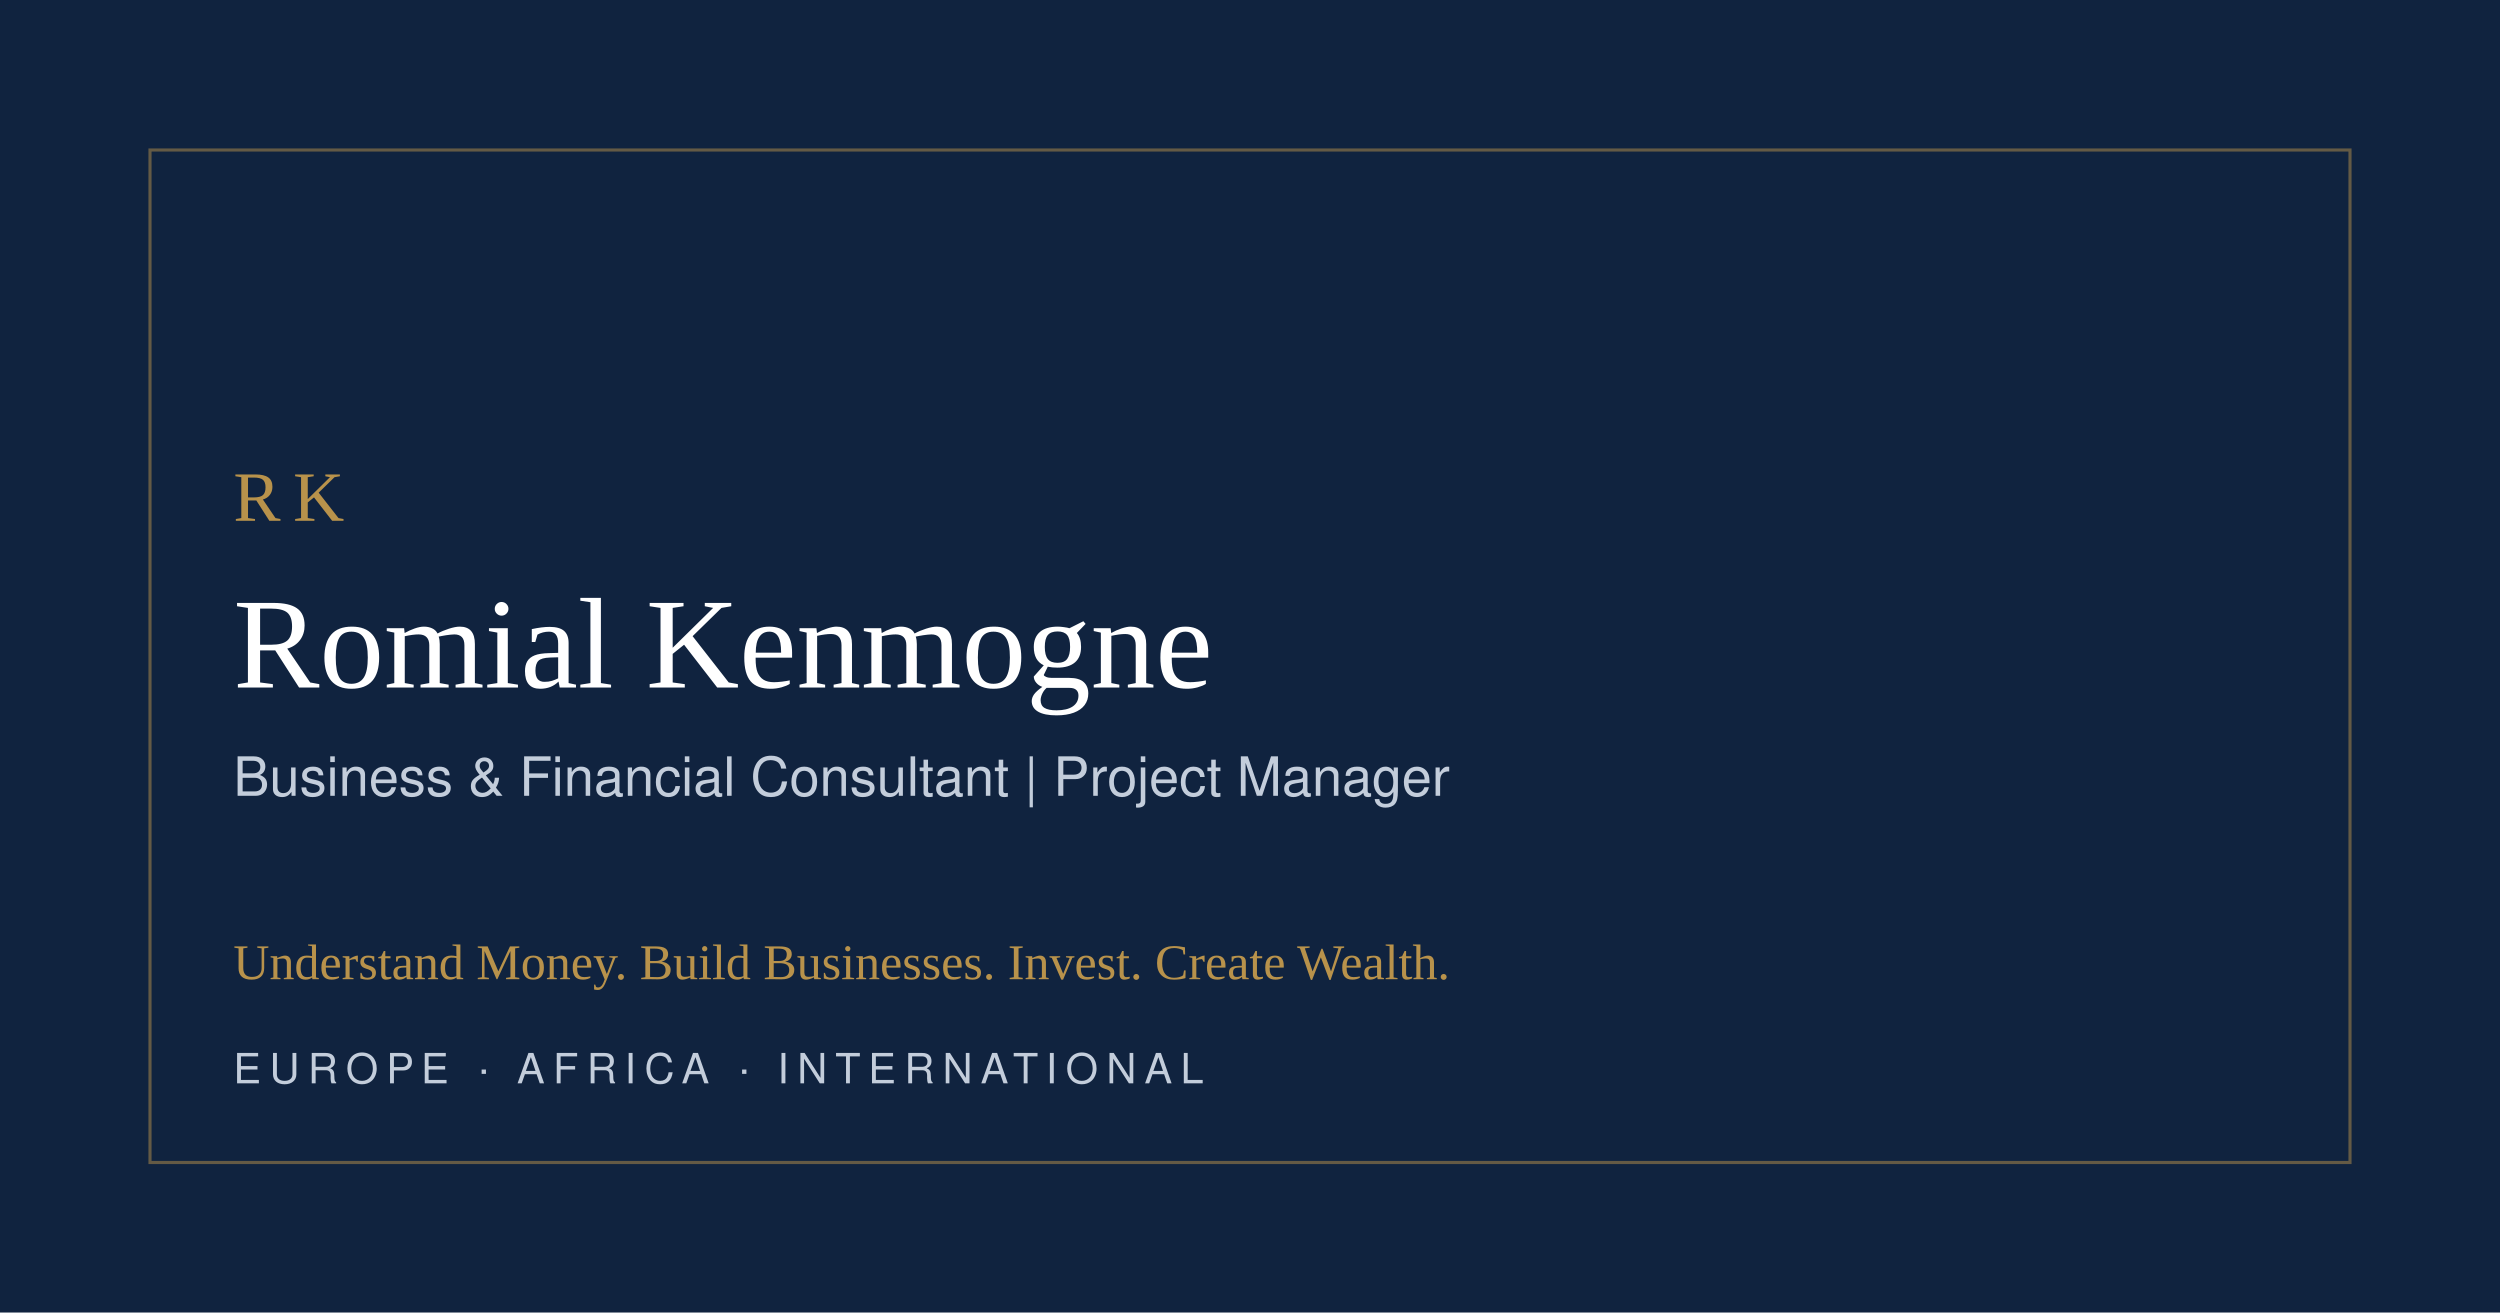
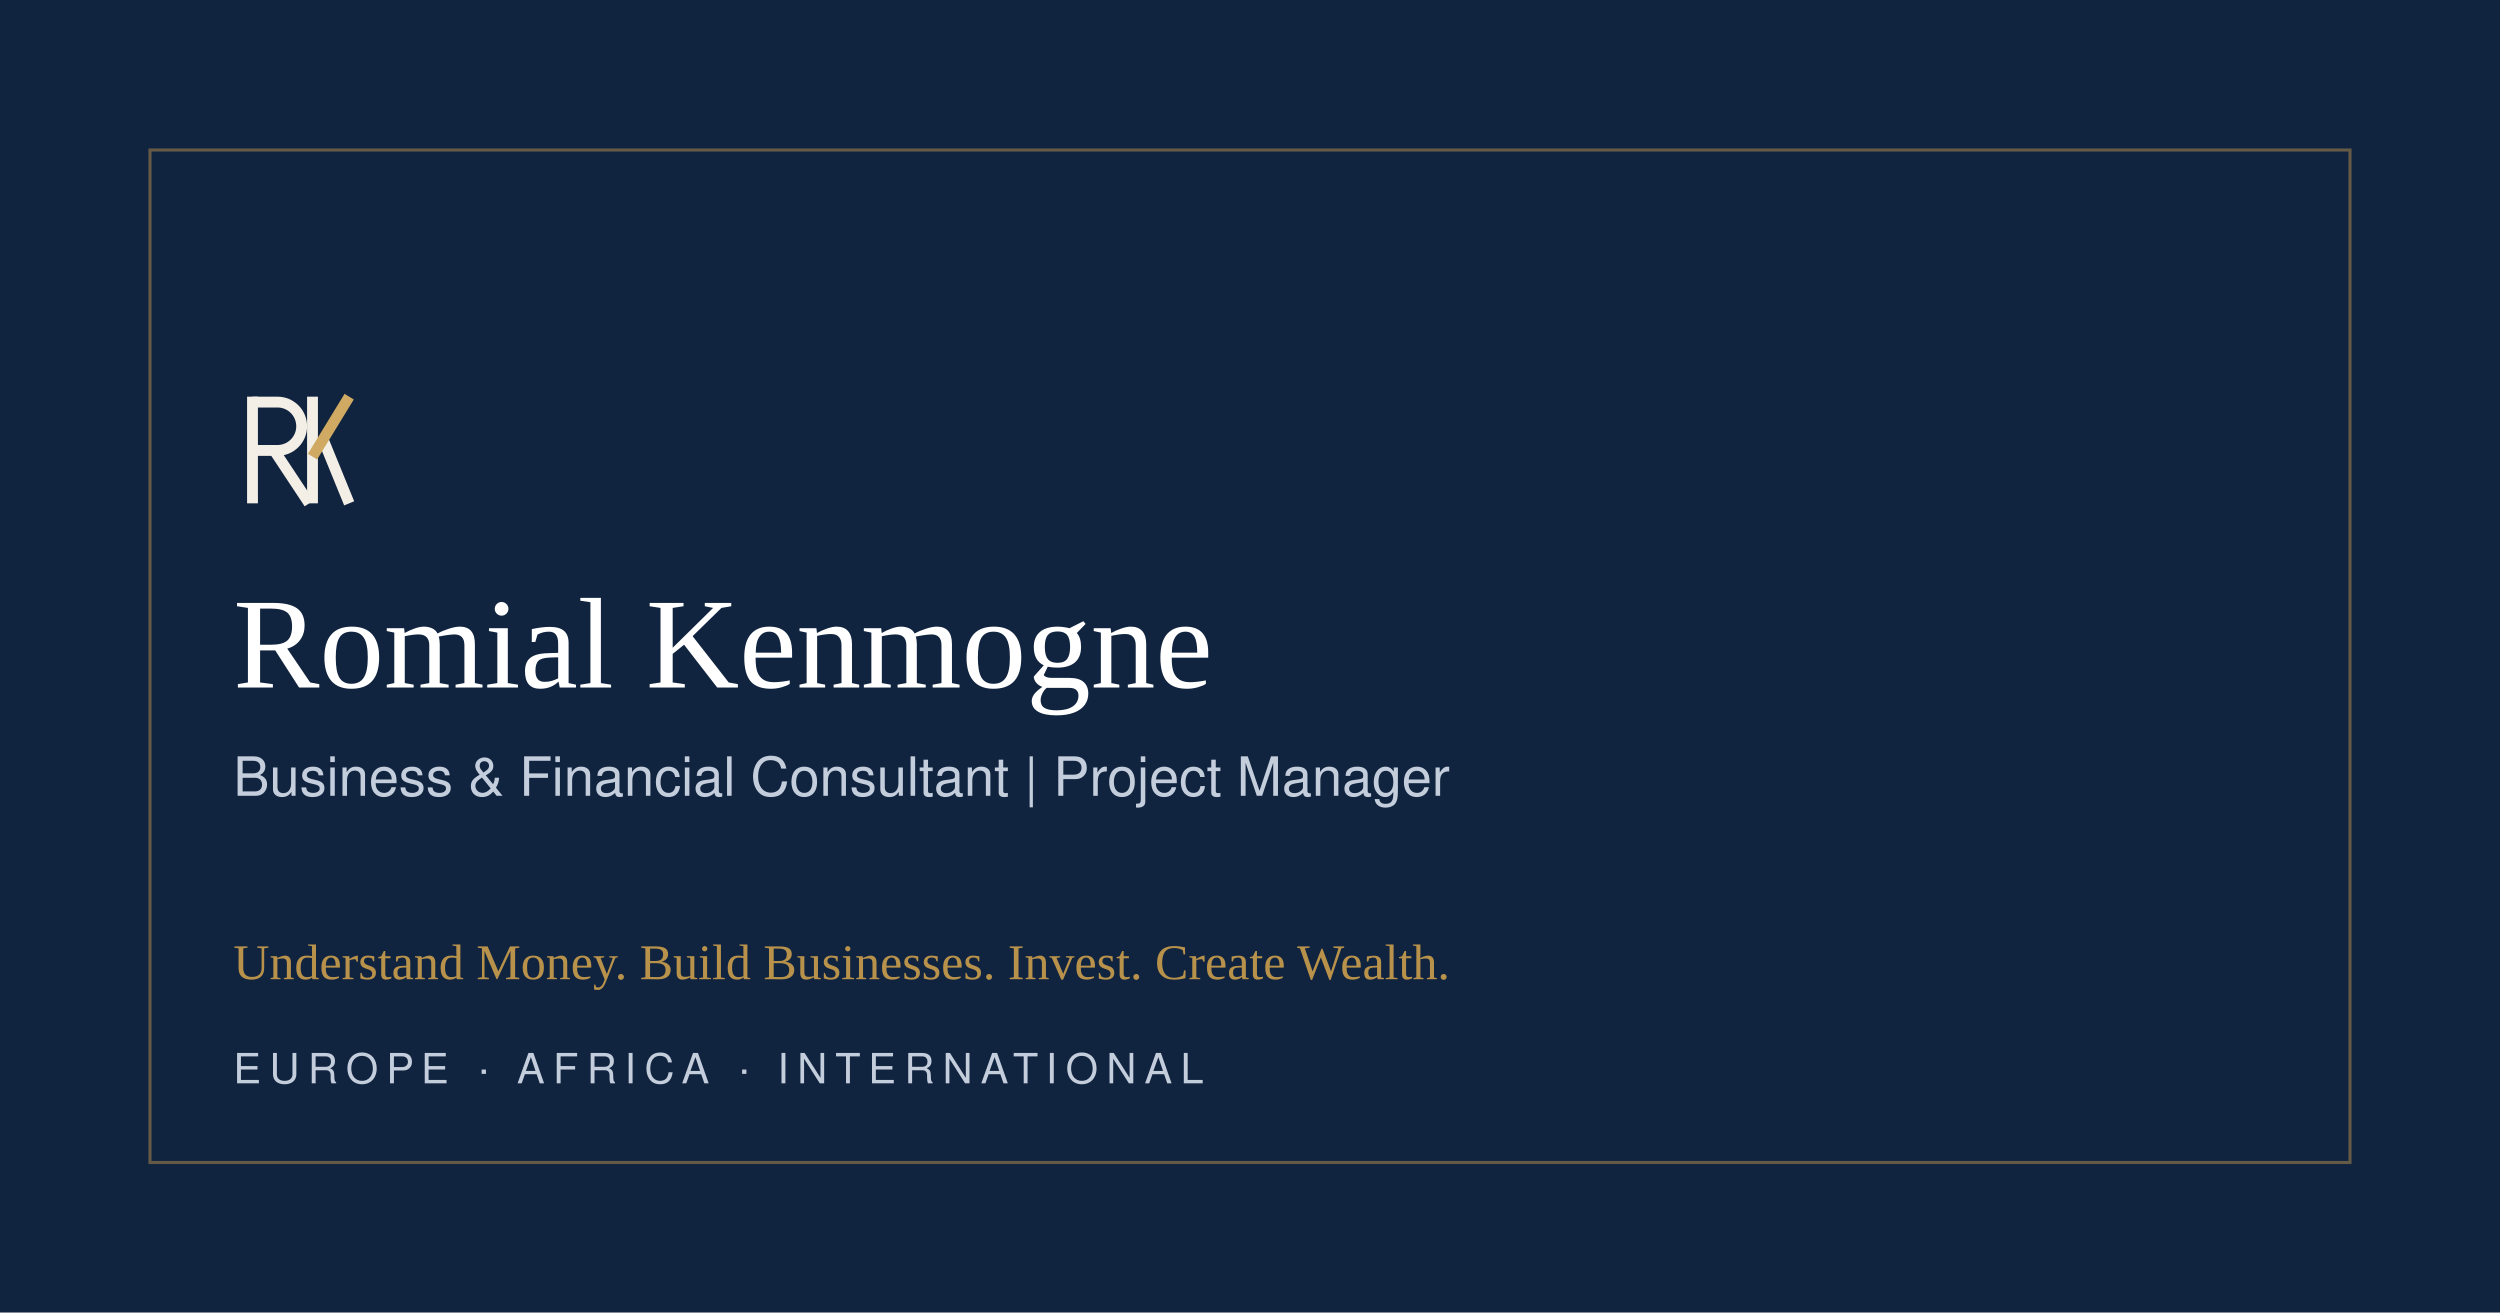
<svg xmlns="http://www.w3.org/2000/svg" width="1200" height="630" viewBox="0 0 1200 630">
  <rect width="1200" height="630" fill="#10233F" />
  <rect x="72" y="72" width="1056" height="486" fill="none" stroke="#B8924B" stroke-width="1.5" opacity="0.5" />
-   <text x="112" y="250" font-family="Georgia, 'Times New Roman', serif" font-size="34" letter-spacing="6" fill="#B8924B">RK</text>
+   <g id="rk-mark">
+     <g fill="none" stroke-width="6.5" stroke-linejoin="miter" transform="translate(104 176) scale(0.8)">
+       <path d="M21.5 18V82" stroke="#f3efe6" />
+       <path d="M21.5 21.25H36.5a14.5 14.5 0 0 1 0 29H21.5" stroke="#f3efe6" />
+       <path d="M34.5 50.25 55.5 82" stroke="#f3efe6" />
+       <path d="M57.5 18V82" stroke="#f3efe6" />
+       <path d="M64 44 79.5 82" stroke="#f3efe6" />
+       <path d="M57.5 54 79.5 18" stroke="#d0aa63" />
+     </g>
+   </g>
  <text x="112" y="330" font-family="Georgia, 'Times New Roman', serif" font-size="62" fill="#FFFFFF">Romial Kenmogne</text>
  <text x="112" y="382" font-family="Helvetica, Arial, sans-serif" font-size="26" fill="#C3CDDB">Business &amp; Financial Consultant | Project Manager</text>
  <text x="112" y="470" font-family="Georgia, 'Times New Roman', serif" font-size="24" fill="#B8924B">Understand Money. Build Businesses. Invest. Create Wealth.</text>
  <text x="112" y="520" font-family="Helvetica, Arial, sans-serif" font-size="20" letter-spacing="4" fill="#C3CDDB">EUROPE · AFRICA · INTERNATIONAL</text>
</svg>
